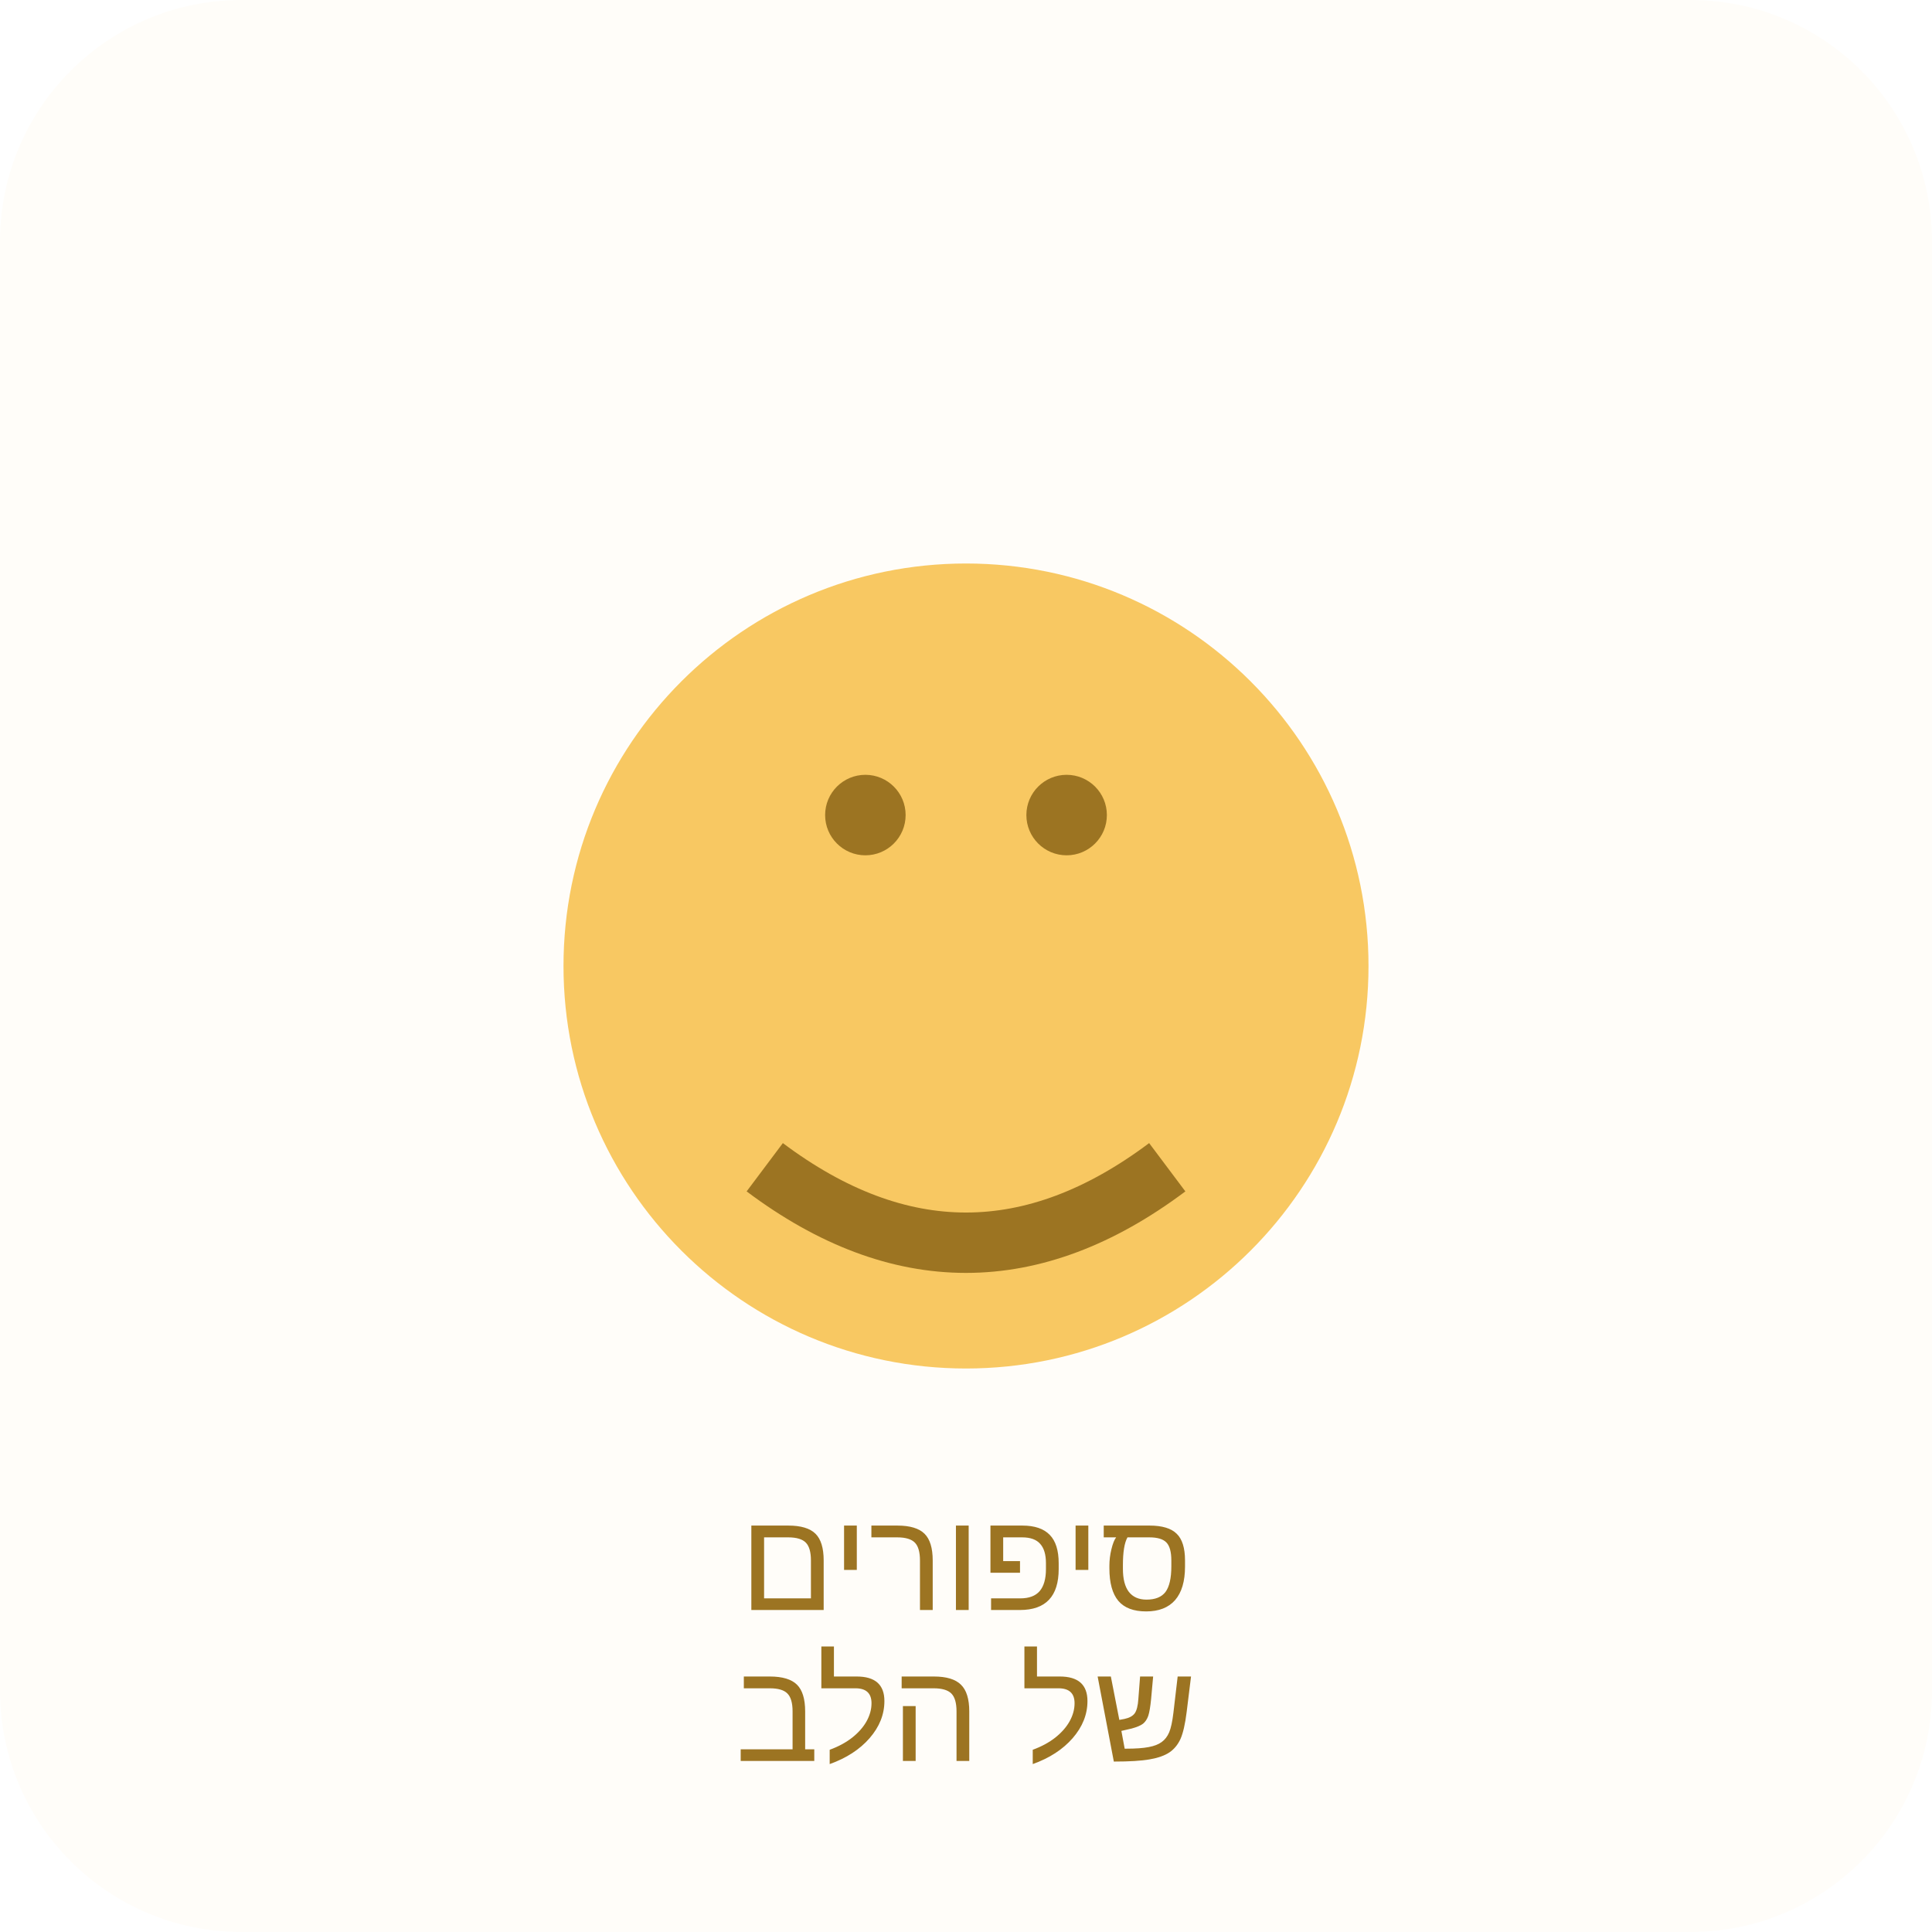
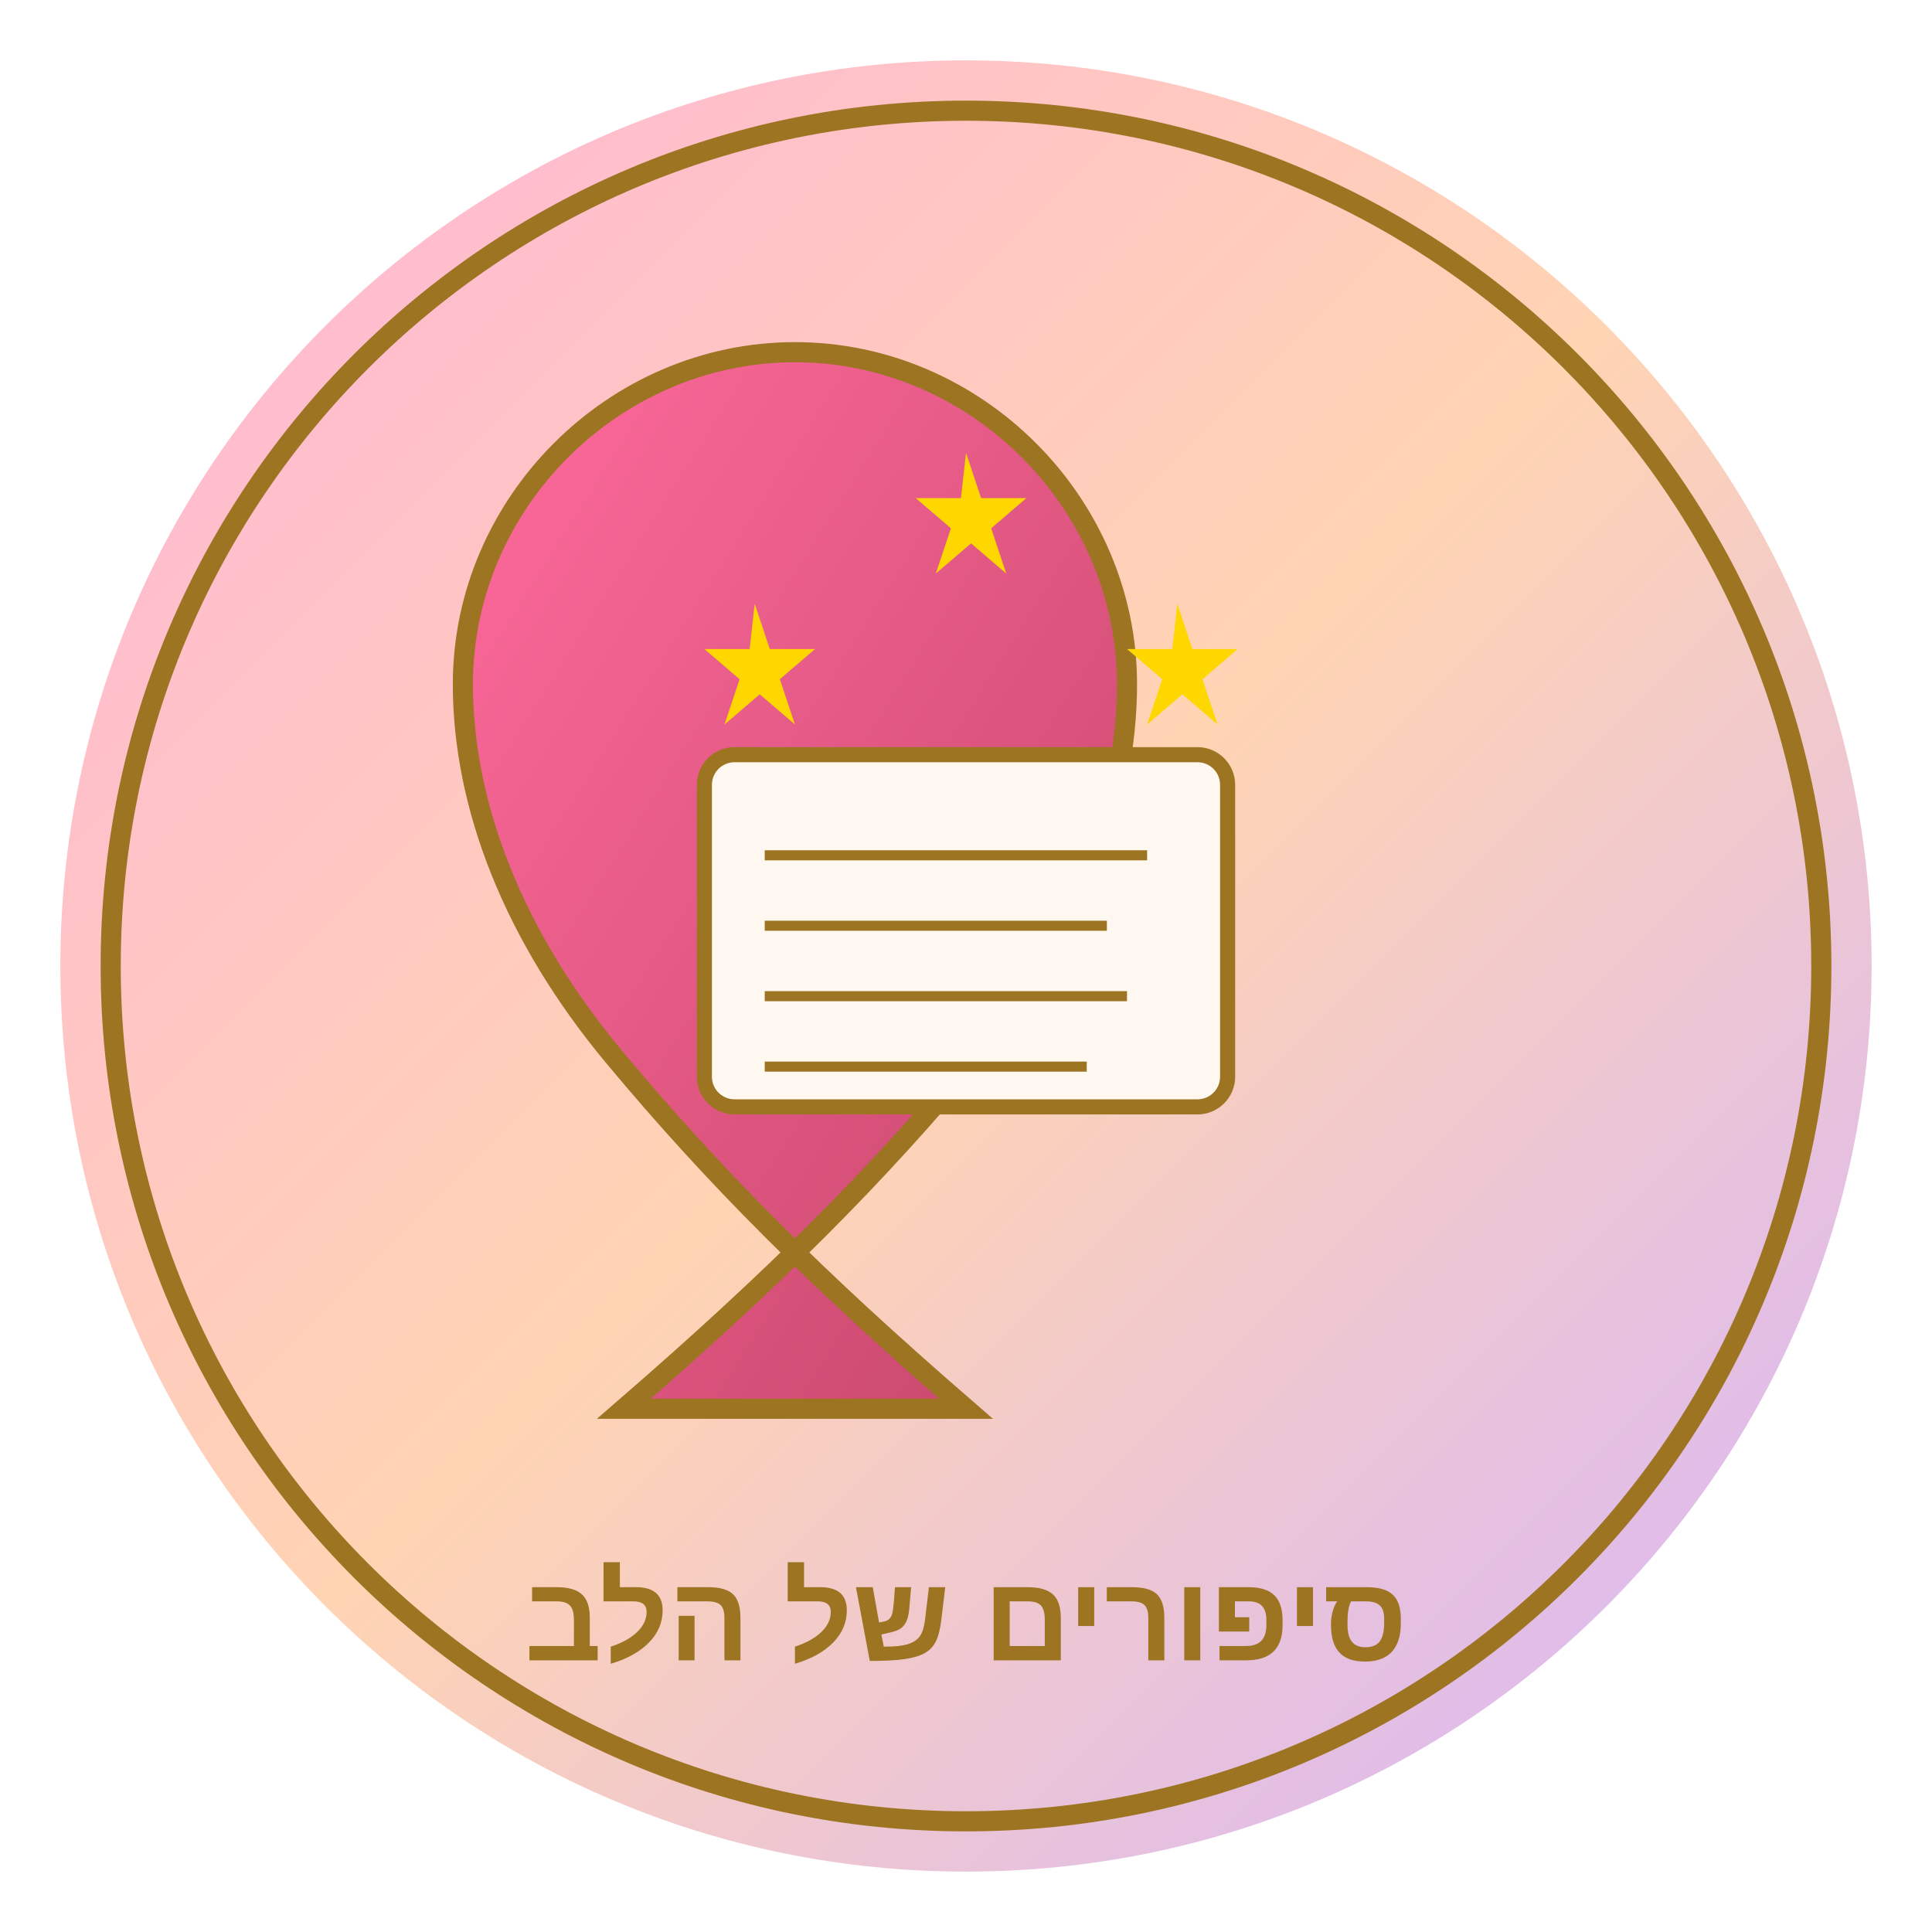
<svg xmlns="http://www.w3.org/2000/svg" viewBox="0 0 192 192">
-   <rect width="192" height="192" rx="24" fill="#fffdf9" />
-   <circle cx="96" cy="96" r="40" fill="#f8c862" />
-   <path d="M76 116 Q96 131 116 116" stroke="#9c7422" stroke-width="6" fill="none" />
-   <circle cx="86" cy="81" r="4" fill="#9c7422" />
-   <circle cx="106" cy="81" r="4" fill="#9c7422" />
-   <text x="96" y="160" text-anchor="middle" font-family="Arial, sans-serif" font-size="14" fill="#9c7422">סיפורים</text>
-   <text x="96" y="175" text-anchor="middle" font-family="Arial, sans-serif" font-size="14" fill="#9c7422">של הלב</text>
+   <defs>
+     <linearGradient id="bgGradient" x1="0%" y1="0%" x2="100%" y2="100%">
+       <stop offset="0%" style="stop-color:#FFB3D9;stop-opacity:1" />
+       <stop offset="50%" style="stop-color:#FFD4B3;stop-opacity:1" />
+       <stop offset="100%" style="stop-color:#D4B3FF;stop-opacity:1" />
+     </linearGradient>
+     <linearGradient id="heartGradient" x1="0%" y1="0%" x2="100%" y2="100%">
+       <stop offset="0%" style="stop-color:#FF6B9D;stop-opacity:1" />
+       <stop offset="100%" style="stop-color:#C44569;stop-opacity:1" />
+     </linearGradient>
+   </defs>
+   <circle cx="96" cy="96" r="90" fill="url(#bgGradient)" />
+   <circle cx="96" cy="96" r="85" fill="none" stroke="#9C7422" stroke-width="2" />
+   <path d="M96 140c-15-13-25-23-35-35-10-12-15-25-15-37 0-18 15-33 33-33s33 15 33 33c0 12-5 25-15 37-10 12-20 22-35 35z" fill="url(#heartGradient)" />
+   <path d="M96 140c-15-13-25-23-35-35-10-12-15-25-15-37 0-18 15-33 33-33s33 15 33 33c0 12-5 25-15 37-10 12-20 22-35 35z" fill="none" stroke="#9C7422" stroke-width="2" />
+   <rect x="70" y="75" width="52" height="35" rx="3" fill="#FFF8F0" stroke="#9C7422" stroke-width="1.5" />
+   <line x1="76" y1="85" x2="114" y2="85" stroke="#9C7422" stroke-width="1" />
+   <line x1="76" y1="92" x2="110" y2="92" stroke-width="1" stroke="#9C7422" />
+   <line x1="76" y1="99" x2="112" y2="99" stroke-width="1" stroke="#9C7422" />
+   <line x1="76" y1="106" x2="108" y2="106" stroke-width="1" stroke="#9C7422" />
+   <path d="M75 60l1.5 4.5h4.5l-3.5 3 1.5 4.5-3.5-3-3.5 3 1.5-4.5-3.5-3h4.5z" fill="#FFD700" />
+   <path d="M117 60l1.5 4.5h4.5l-3.5 3 1.5 4.5-3.5-3-3.5 3 1.5-4.5-3.5-3h4.5z" fill="#FFD700" />
+   <path d="M96 45l1.5 4.5h4.5l-3.5 3 1.5 4.5-3.5-3-3.5 3 1.5-4.5-3.5-3h4.5z" fill="#FFD700" />
+   <text x="96" y="165" text-anchor="middle" font-family="Arial, sans-serif" font-size="12" font-weight="bold" fill="#9C7422">סיפורים של הלב</text>
</svg>
